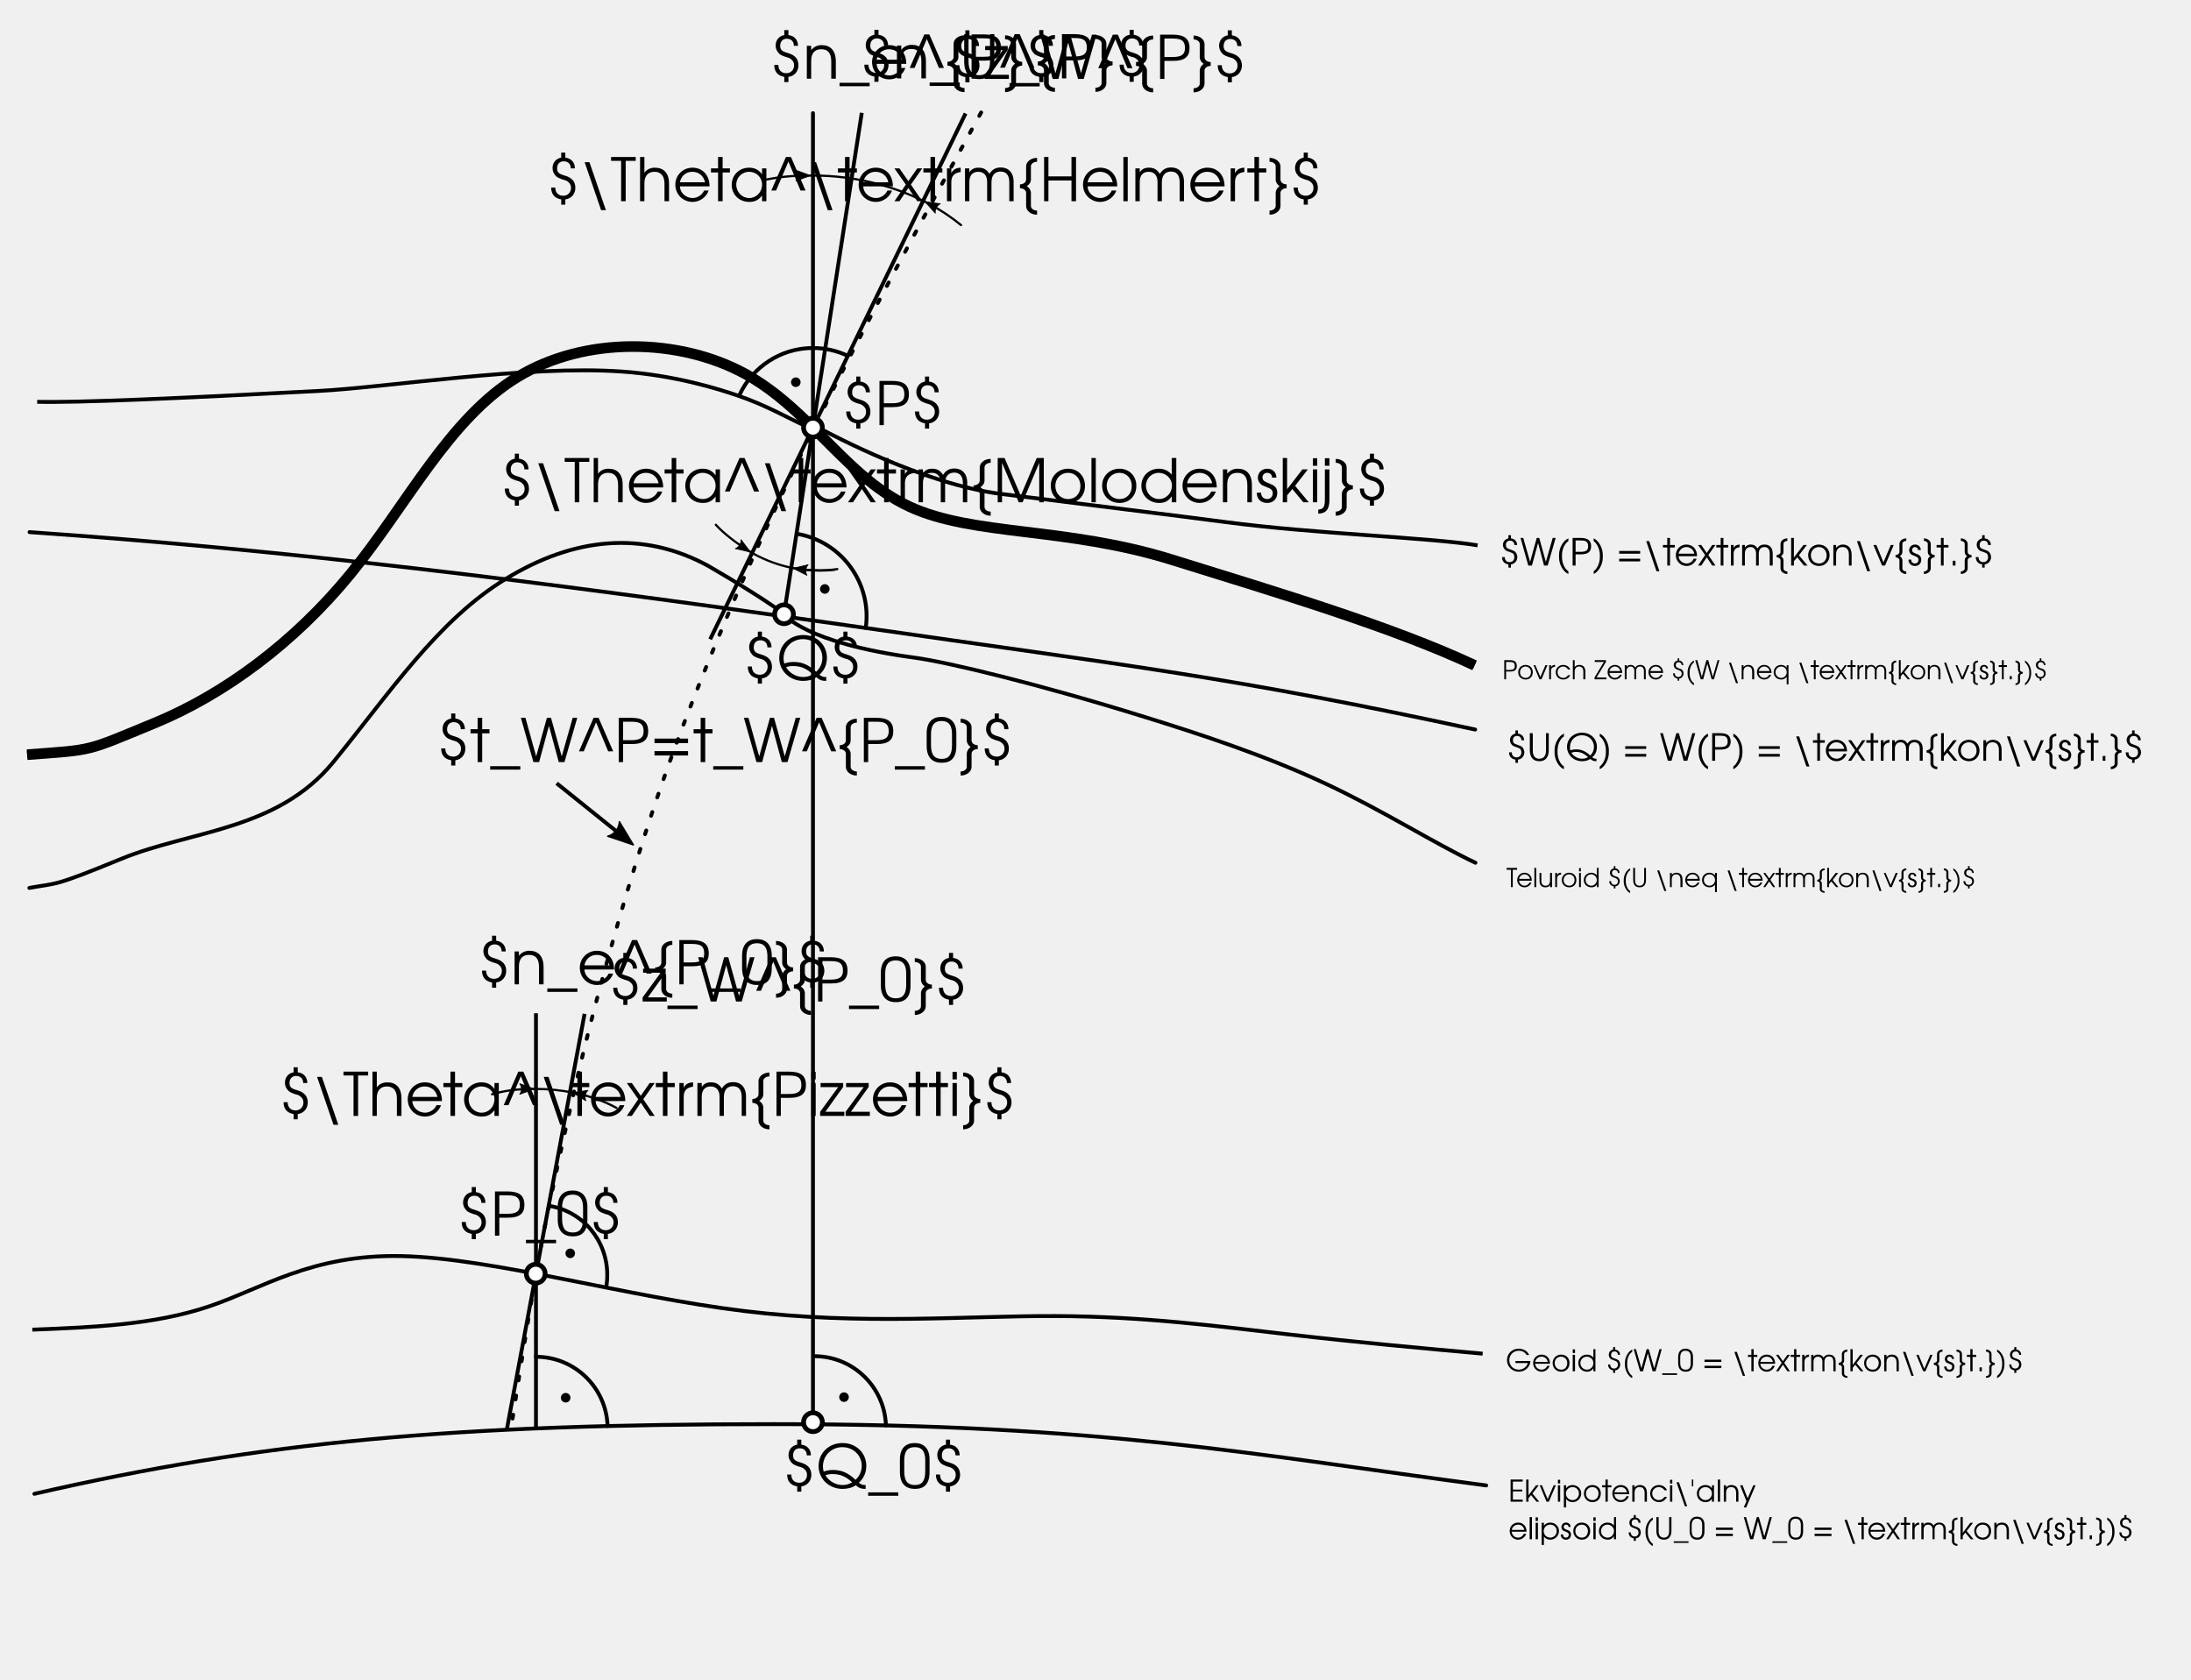
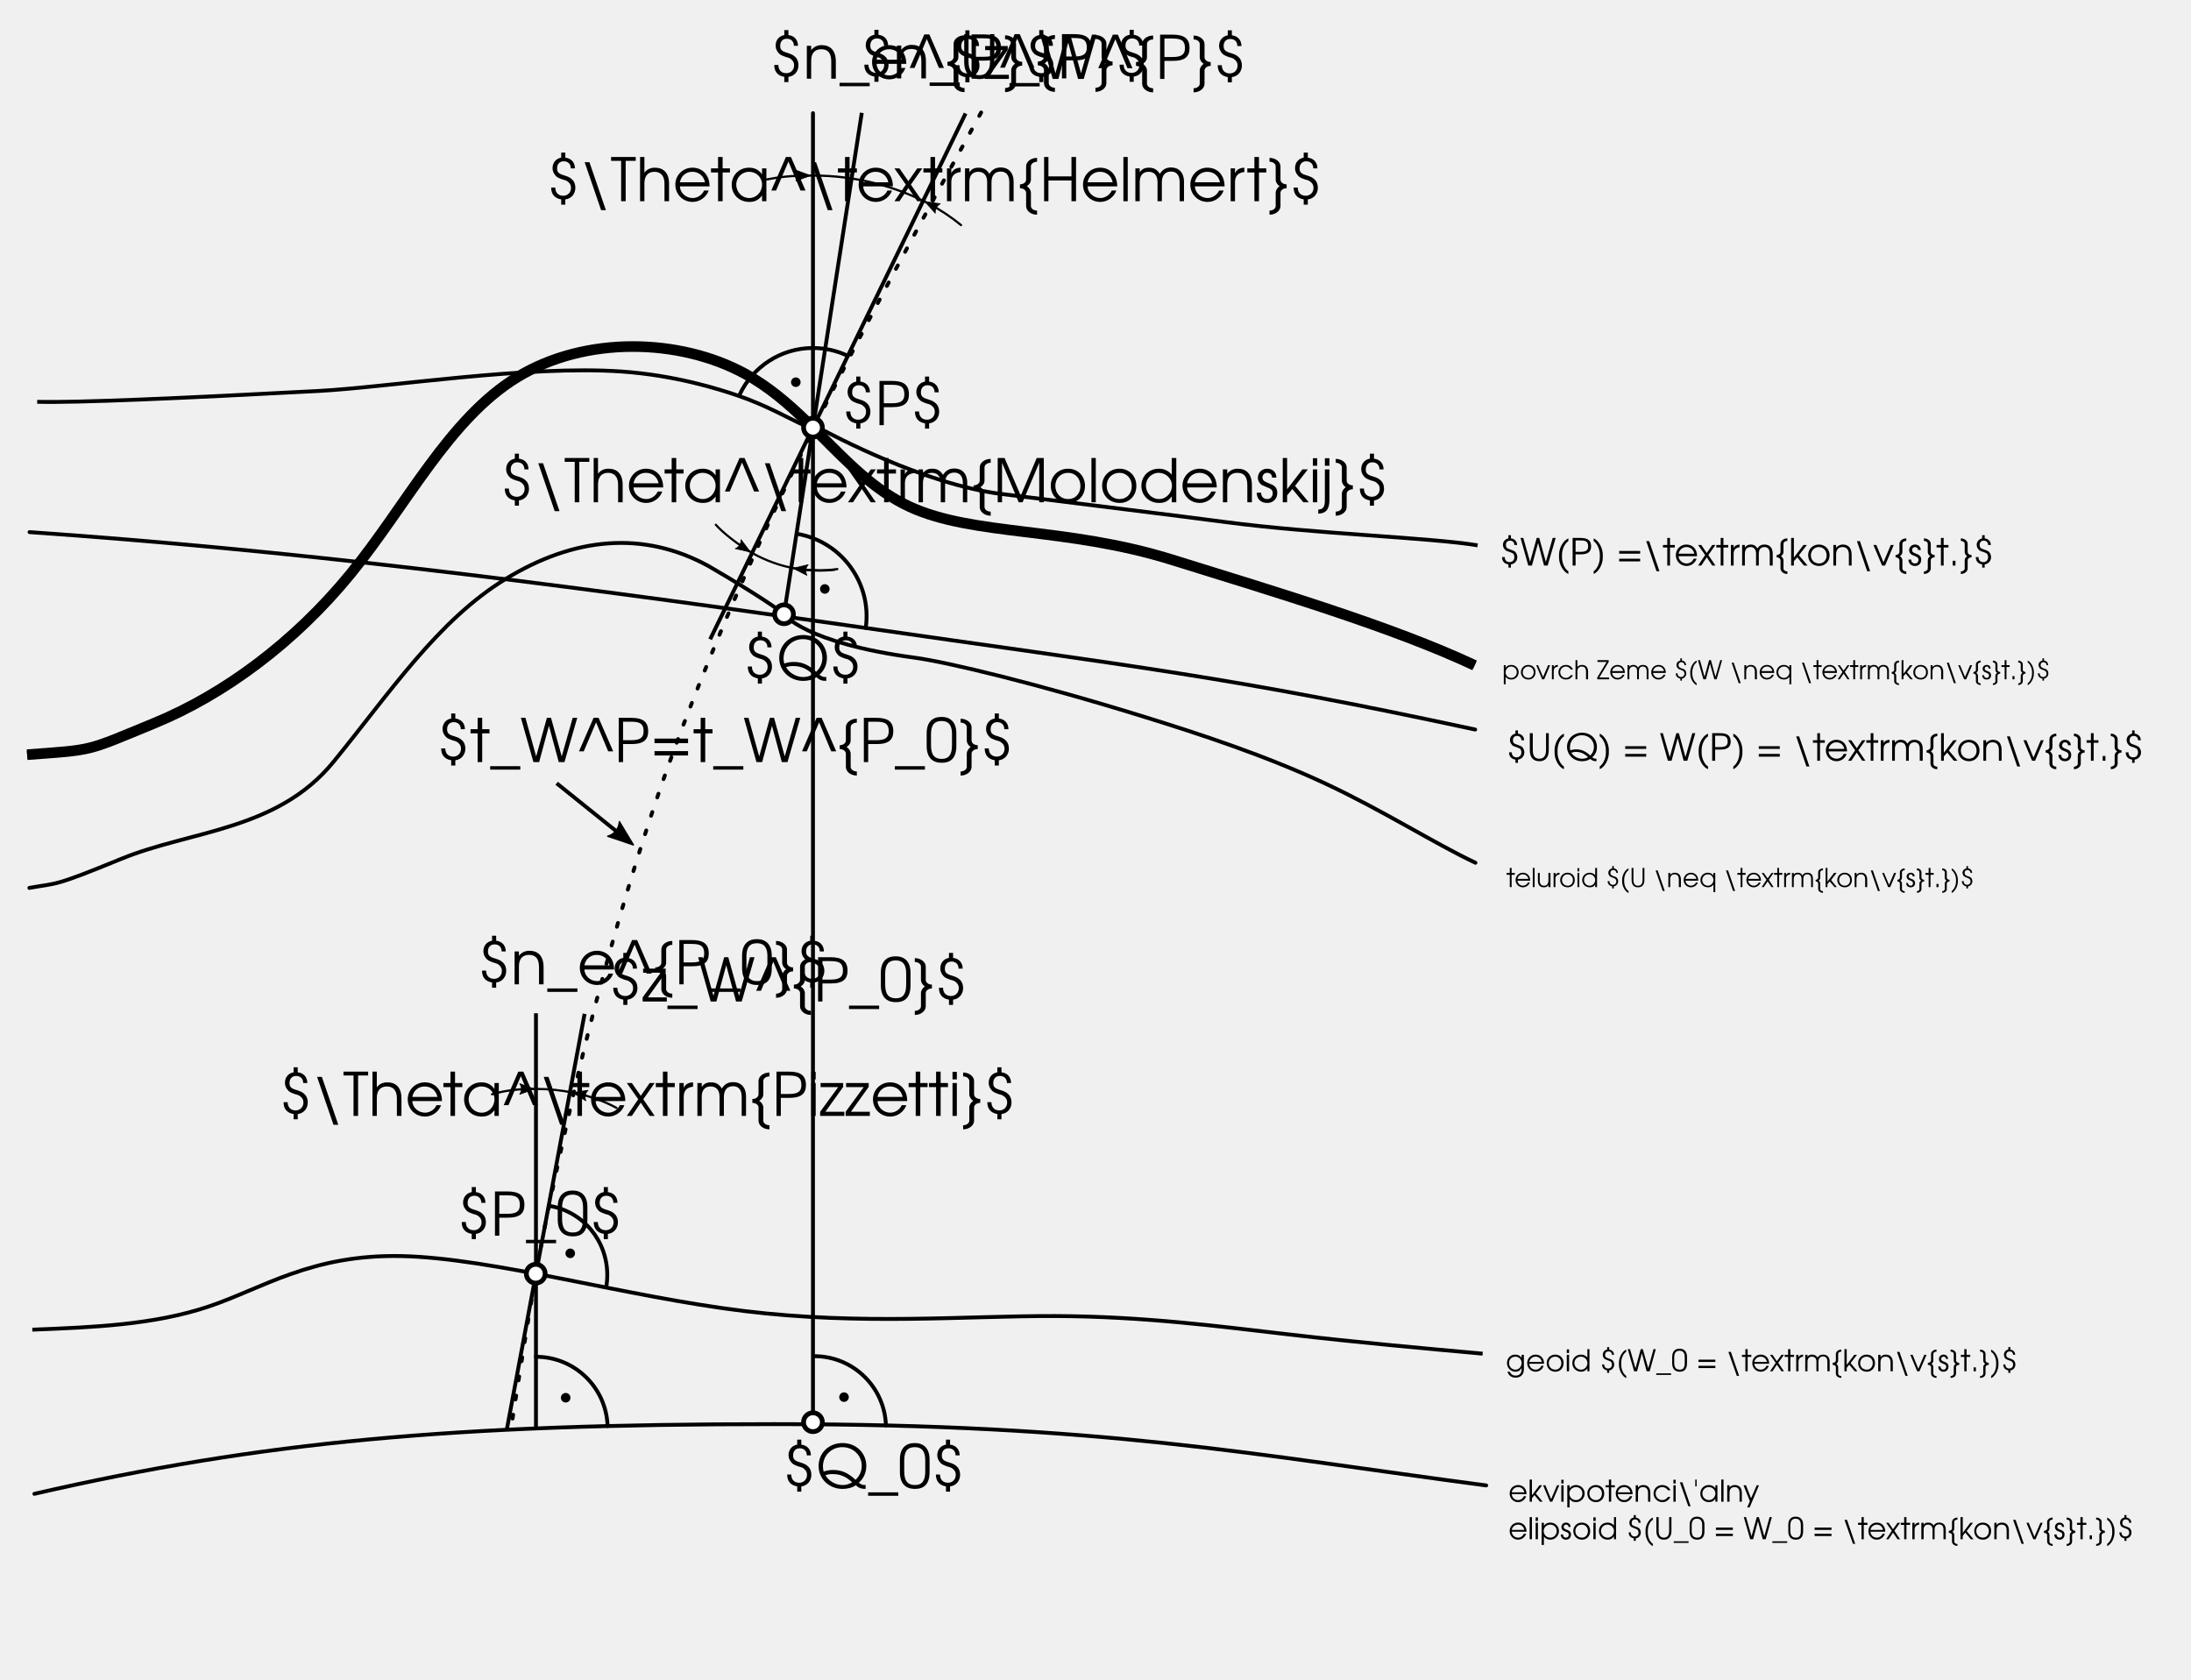
- <svg xmlns="http://www.w3.org/2000/svg" xmlns:ns1="http://www.openswatchbook.org/uri/2009/osb" width="150mm" height="115mm" viewBox="0 0 150 115" version="1.1" id="svg8">
+ <svg xmlns="http://www.w3.org/2000/svg" width="150mm" height="115mm" viewBox="0 0 150 115" version="1.1" id="svg8">
  <defs id="defs2">
    <marker style="overflow:visible" id="marker1421" refX="0" refY="0" orient="auto">
      <path transform="scale(-0.6)" d="M 8.719,4.034 -2.207,0.016 8.719,-4.002 c -1.745,2.372 -1.735,5.617 -6e-7,8.035 z" style="fill:#000000;fill-opacity:1;fill-rule:evenodd;stroke:#000000;stroke-width:0.625;stroke-linejoin:round;stroke-opacity:1" id="path1419" />
    </marker>
    <marker style="overflow:visible" id="marker7825" refX="0" refY="0" orient="auto">
      <path transform="scale(0.6)" d="M 8.719,4.034 -2.207,0.016 8.719,-4.002 c -1.745,2.372 -1.735,5.617 -6e-7,8.035 z" style="fill:#000000;fill-opacity:1;fill-rule:evenodd;stroke:#000000;stroke-width:0.625;stroke-linejoin:round;stroke-opacity:1" id="path7823" />
    </marker>
    <marker style="overflow:visible" id="marker7217" refX="0" refY="0" orient="auto">
      <path transform="scale(0.6)" d="M 8.719,4.034 -2.207,0.016 8.719,-4.002 c -1.745,2.372 -1.735,5.617 -6e-7,8.035 z" style="fill:#030000;fill-opacity:1;fill-rule:evenodd;stroke:#030000;stroke-width:0.625;stroke-linejoin:round;stroke-opacity:1" id="path7215" />
    </marker>
    <marker style="overflow:visible" id="marker6961" refX="0" refY="0" orient="auto">
      <path transform="scale(-0.6)" d="M 8.719,4.034 -2.207,0.016 8.719,-4.002 c -1.745,2.372 -1.735,5.617 -6e-7,8.035 z" style="fill:#030000;fill-opacity:1;fill-rule:evenodd;stroke:#030000;stroke-width:0.625;stroke-linejoin:round;stroke-opacity:1" id="path6959" />
    </marker>
    <marker style="overflow:visible" id="marker6264" refX="0" refY="0" orient="auto">
      <path transform="scale(0.6)" d="M 8.719,4.034 -2.207,0.016 8.719,-4.002 c -1.745,2.372 -1.735,5.617 -6e-7,8.035 z" style="fill:#030000;fill-opacity:1;fill-rule:evenodd;stroke:#030000;stroke-width:0.625;stroke-linejoin:round;stroke-opacity:1" id="path6262" />
    </marker>
    <marker style="overflow:visible" id="marker5230" refX="0" refY="0" orient="auto">
      <path transform="scale(0.6)" d="M 8.719,4.034 -2.207,0.016 8.719,-4.002 c -1.745,2.372 -1.735,5.617 -6e-7,8.035 z" style="fill:#030000;fill-opacity:1;fill-rule:evenodd;stroke:#030000;stroke-width:0.625;stroke-linejoin:round;stroke-opacity:1" id="path5228" />
    </marker>
    <marker style="overflow:visible" id="marker5110" refX="0" refY="0" orient="auto">
      <path transform="scale(-0.6)" d="M 8.719,4.034 -2.207,0.016 8.719,-4.002 c -1.745,2.372 -1.735,5.617 -6e-7,8.035 z" style="fill:#030000;fill-opacity:1;fill-rule:evenodd;stroke:#030000;stroke-width:0.625;stroke-linejoin:round;stroke-opacity:1" id="path5108" />
    </marker>
    <rect x="138.848" y="114.984" width="225.127" height="139.279" id="rect2578" />
    <rect x="113.405" y="95.777" width="218.15" height="133.681" id="rect2572" />
-     <linearGradient id="linearGradient1205" ns1:paint="solid">
+     <linearGradient id="linearGradient1205">
      <stop style="stop-color:#000000;stop-opacity:1;" offset="0" id="stop1203" />
    </linearGradient>
    <marker style="overflow:visible" id="marker3811" refX="0" refY="0" orient="auto">
      <path transform="scale(-0.6)" d="M 8.719,4.034 -2.207,0.016 8.719,-4.002 c -1.745,2.372 -1.735,5.617 -6e-7,8.035 z" style="fill:#000000;fill-opacity:1;fill-rule:evenodd;stroke:#000000;stroke-width:0.625;stroke-linejoin:round;stroke-opacity:1" id="path3809" />
    </marker>
    <marker style="overflow:visible" id="Arrow1Mstart" refX="0" refY="0" orient="auto">
      <path transform="matrix(0.4,0,0,0.4,4,0)" style="fill:#000000;fill-opacity:1;fill-rule:evenodd;stroke:#000000;stroke-width:1pt;stroke-opacity:1" d="M 0,0 5,-5 -12.5,0 5,5 Z" id="path2093" />
    </marker>
    <marker style="overflow:visible" id="marker1847" refX="0" refY="0" orient="auto">
      <path transform="scale(-0.6)" d="M 8.719,4.034 -2.207,0.016 8.719,-4.002 c -1.745,2.372 -1.735,5.617 -6e-7,8.035 z" style="fill:#030000;fill-opacity:1;fill-rule:evenodd;stroke:#030000;stroke-width:0.625;stroke-linejoin:round;stroke-opacity:1" id="path1845" />
    </marker>
    <marker style="overflow:visible" id="Arrow2Mstart" refX="0" refY="0" orient="auto">
      <path transform="scale(0.6)" d="M 8.719,4.034 -2.207,0.016 8.719,-4.002 c -1.745,2.372 -1.735,5.617 -6e-7,8.035 z" style="fill:#000000;fill-opacity:1;fill-rule:evenodd;stroke:#000000;stroke-width:0.625;stroke-linejoin:round;stroke-opacity:1" id="path891" />
    </marker>
    <marker style="overflow:visible" id="marker1347" refX="0" refY="0" orient="auto">
      <path transform="matrix(-0.8,0,0,-0.8,-10,0)" style="fill:#000000;fill-opacity:1;fill-rule:evenodd;stroke:#000000;stroke-width:1pt;stroke-opacity:1" d="M 0,0 5,-5 -12.5,0 5,5 Z" id="path1345" />
    </marker>
    <marker style="overflow:visible" id="marker1259" refX="0" refY="0" orient="auto">
      <path transform="scale(-0.6)" d="M 8.719,4.034 -2.207,0.016 8.719,-4.002 c -1.745,2.372 -1.735,5.617 -6e-7,8.035 z" style="fill:#000000;fill-opacity:1;fill-rule:evenodd;stroke:#000000;stroke-width:0.625;stroke-linejoin:round;stroke-opacity:1" id="path1257" />
    </marker>
    <marker style="overflow:visible" id="Arrow2Mend" refX="0" refY="0" orient="auto">
      <path transform="scale(-0.6)" d="M 8.719,4.034 -2.207,0.016 8.719,-4.002 c -1.745,2.372 -1.735,5.617 -6e-7,8.035 z" style="fill:#000000;fill-opacity:1;fill-rule:evenodd;stroke:#000000;stroke-width:0.625;stroke-linejoin:round;stroke-opacity:1" id="path894" />
    </marker>
    <marker style="overflow:visible" id="Arrow1Mend" refX="0" refY="0" orient="auto">
      <path transform="matrix(-0.4,0,0,-0.4,-4,0)" style="fill:#000000;fill-opacity:1;fill-rule:evenodd;stroke:#000000;stroke-width:1pt;stroke-opacity:1" d="M 0,0 5,-5 -12.5,0 5,5 Z" id="path876" />
    </marker>
    <marker style="overflow:visible" id="Arrow2Lend" refX="0" refY="0" orient="auto">
      <path transform="matrix(-1.1,0,0,-1.1,-1.1,0)" d="M 8.719,4.034 -2.207,0.016 8.719,-4.002 c -1.745,2.372 -1.735,5.617 -6e-7,8.035 z" style="fill:#000000;fill-opacity:1;fill-rule:evenodd;stroke:#000000;stroke-width:0.625;stroke-linejoin:round;stroke-opacity:1" id="path888" />
    </marker>
    <marker style="overflow:visible" id="Arrow1Lend" refX="0" refY="0" orient="auto">
      <path transform="matrix(-0.8,0,0,-0.8,-10,0)" style="fill:#000000;fill-opacity:1;fill-rule:evenodd;stroke:#000000;stroke-width:1pt;stroke-opacity:1" d="M 0,0 5,-5 -12.5,0 5,5 Z" id="path870" />
    </marker>
    <marker style="overflow:visible" id="marker1945-6" refX="0" refY="0" orient="auto">
      <path transform="scale(-0.6)" d="M 8.719,4.034 -2.207,0.016 8.719,-4.002 c -1.745,2.372 -1.735,5.617 -6e-7,8.035 z" style="fill:#000000;fill-opacity:1;fill-rule:evenodd;stroke:#000000;stroke-width:0.625;stroke-linejoin:round;stroke-opacity:1" id="path1943-2" />
    </marker>
    <marker style="overflow:visible" id="marker1945-1" refX="0" refY="0" orient="auto">
      <path transform="scale(-0.6)" d="M 8.719,4.034 -2.207,0.016 8.719,-4.002 c -1.745,2.372 -1.735,5.617 -6e-7,8.035 z" style="fill:#000000;fill-opacity:1;fill-rule:evenodd;stroke:#000000;stroke-width:0.625;stroke-linejoin:round;stroke-opacity:1" id="path1943-0" />
    </marker>
    <marker style="overflow:visible" id="marker1945-0" refX="0" refY="0" orient="auto">
      <path transform="scale(-0.6)" d="M 8.719,4.034 -2.207,0.016 8.719,-4.002 c -1.745,2.372 -1.735,5.617 -6e-7,8.035 z" style="fill:#000000;fill-opacity:1;fill-rule:evenodd;stroke:#000000;stroke-width:0.625;stroke-linejoin:round;stroke-opacity:1" id="path1943-8" />
    </marker>
    <marker style="overflow:visible" id="marker1847-6" refX="0" refY="0" orient="auto">
      <path transform="scale(-0.6)" d="M 8.719,4.034 -2.207,0.016 8.719,-4.002 c -1.745,2.372 -1.735,5.617 -6e-7,8.035 z" style="fill:#000000;fill-opacity:1;fill-rule:evenodd;stroke:#000000;stroke-width:0.625;stroke-linejoin:round;stroke-opacity:1" id="path1845-8" />
    </marker>
    <marker style="overflow:visible" id="marker1847-68" refX="0" refY="0" orient="auto">
      <path transform="scale(-0.6)" d="M 8.719,4.034 -2.207,0.016 8.719,-4.002 c -1.745,2.372 -1.735,5.617 -6e-7,8.035 z" style="fill:#000000;fill-opacity:1;fill-rule:evenodd;stroke:#000000;stroke-width:0.625;stroke-linejoin:round;stroke-opacity:1" id="path1845-5" />
    </marker>
    <marker style="overflow:visible" id="marker1945-3" refX="0" refY="0" orient="auto">
      <path transform="scale(-0.6)" d="M 8.719,4.034 -2.207,0.016 8.719,-4.002 c -1.745,2.372 -1.735,5.617 -6e-7,8.035 z" style="fill:#000000;fill-opacity:1;fill-rule:evenodd;stroke:#000000;stroke-width:0.625;stroke-linejoin:round;stroke-opacity:1" id="path1943-6" />
    </marker>
    <marker style="overflow:visible" id="marker1847-5" refX="0" refY="0" orient="auto">
      <path transform="scale(-0.6)" d="M 8.719,4.034 -2.207,0.016 8.719,-4.002 c -1.745,2.372 -1.735,5.617 -6e-7,8.035 z" style="fill:#000000;fill-opacity:1;fill-rule:evenodd;stroke:#000000;stroke-width:0.625;stroke-linejoin:round;stroke-opacity:1" id="path1845-3" />
    </marker>
    <marker style="overflow:visible" id="marker1847-9" refX="0" refY="0" orient="auto">
      <path transform="scale(-0.6)" d="M 8.719,4.034 -2.207,0.016 8.719,-4.002 c -1.745,2.372 -1.735,5.617 -6e-7,8.035 z" style="fill:#000000;fill-opacity:1;fill-rule:evenodd;stroke:#000000;stroke-width:0.625;stroke-linejoin:round;stroke-opacity:1" id="path1845-2" />
    </marker>
    <marker style="overflow:visible" id="marker4279-6" refX="0" refY="0" orient="auto">
      <path transform="scale(-0.6)" d="M 8.719,4.034 -2.207,0.016 8.719,-4.002 c -1.745,2.372 -1.735,5.617 -6e-7,8.035 z" style="fill:#000000;fill-opacity:1;fill-rule:evenodd;stroke:#000000;stroke-width:0.625;stroke-linejoin:round;stroke-opacity:1" id="path4277-0" />
    </marker>
    <marker style="overflow:visible" id="marker4279-2" refX="0" refY="0" orient="auto">
      <path transform="scale(-0.6)" d="M 8.719,4.034 -2.207,0.016 8.719,-4.002 c -1.745,2.372 -1.735,5.617 -6e-7,8.035 z" style="fill:#000000;fill-opacity:1;fill-rule:evenodd;stroke:#000000;stroke-width:0.625;stroke-linejoin:round;stroke-opacity:1" id="path4277-7" />
    </marker>
    <marker style="overflow:visible" id="marker4279-5" refX="0" refY="0" orient="auto">
      <path transform="scale(-0.6)" d="M 8.719,4.034 -2.207,0.016 8.719,-4.002 c -1.745,2.372 -1.735,5.617 -6e-7,8.035 z" style="fill:#000000;fill-opacity:1;fill-rule:evenodd;stroke:#000000;stroke-width:0.625;stroke-linejoin:round;stroke-opacity:1" id="path4277-04" />
    </marker>
    <marker style="overflow:visible" id="marker1259-3" refX="0" refY="0" orient="auto">
      <path transform="scale(-0.6)" d="M 8.719,4.034 -2.207,0.016 8.719,-4.002 c -1.745,2.372 -1.735,5.617 -6e-7,8.035 z" style="fill:#000000;fill-opacity:1;fill-rule:evenodd;stroke:#000000;stroke-width:0.625;stroke-linejoin:round;stroke-opacity:1" id="path1257-6" />
    </marker>
    <marker style="overflow:visible" id="marker4279-7" refX="0" refY="0" orient="auto">
      <path transform="scale(-0.6)" d="M 8.719,4.034 -2.207,0.016 8.719,-4.002 c -1.745,2.372 -1.735,5.617 -6e-7,8.035 z" style="fill:#000000;fill-opacity:1;fill-rule:evenodd;stroke:#000000;stroke-width:0.625;stroke-linejoin:round;stroke-opacity:1" id="path4277-5" />
    </marker>
    <marker style="overflow:visible" id="marker4279-3" refX="0" refY="0" orient="auto">
      <path transform="scale(-0.6)" d="M 8.719,4.034 -2.207,0.016 8.719,-4.002 c -1.745,2.372 -1.735,5.617 -6e-7,8.035 z" style="fill:#000000;fill-opacity:1;fill-rule:evenodd;stroke:#000000;stroke-width:0.625;stroke-linejoin:round;stroke-opacity:1" id="path4277-6" />
    </marker>
    <marker style="overflow:visible" id="marker4279-3-5" refX="0" refY="0" orient="auto">
      <path transform="scale(-0.6)" d="M 8.719,4.034 -2.207,0.016 8.719,-4.002 c -1.745,2.372 -1.735,5.617 -6e-7,8.035 z" style="fill:#000000;fill-opacity:1;fill-rule:evenodd;stroke:#000000;stroke-width:0.625;stroke-linejoin:round;stroke-opacity:1" id="path4277-6-3" />
    </marker>
    <marker style="overflow:visible" id="marker4279-3-5-6" refX="0" refY="0" orient="auto">
      <path transform="scale(-0.6)" d="M 8.719,4.034 -2.207,0.016 8.719,-4.002 c -1.745,2.372 -1.735,5.617 -6e-7,8.035 z" style="fill:#000000;fill-opacity:1;fill-rule:evenodd;stroke:#000000;stroke-width:0.625;stroke-linejoin:round;stroke-opacity:1" id="path4277-6-3-2" />
    </marker>
    <marker style="overflow:visible" id="marker4279-3-5-1" refX="0" refY="0" orient="auto">
      <path transform="scale(-0.6)" d="M 8.719,4.034 -2.207,0.016 8.719,-4.002 c -1.745,2.372 -1.735,5.617 -6e-7,8.035 z" style="fill:#000000;fill-opacity:1;fill-rule:evenodd;stroke:#000000;stroke-width:0.625;stroke-linejoin:round;stroke-opacity:1" id="path4277-6-3-27" />
    </marker>
    <marker style="overflow:visible" id="marker4279-1" refX="0" refY="0" orient="auto">
      <path transform="scale(-0.6)" d="M 8.719,4.034 -2.207,0.016 8.719,-4.002 c -1.745,2.372 -1.735,5.617 -6e-7,8.035 z" style="fill:#000000;fill-opacity:1;fill-rule:evenodd;stroke:#000000;stroke-width:0.625;stroke-linejoin:round;stroke-opacity:1" id="path4277-75" />
    </marker>
    <marker style="overflow:visible" id="marker4279-1-9" refX="0" refY="0" orient="auto">
      <path transform="scale(-0.6)" d="M 8.719,4.034 -2.207,0.016 8.719,-4.002 c -1.745,2.372 -1.735,5.617 -6e-7,8.035 z" style="fill:#000000;fill-opacity:1;fill-rule:evenodd;stroke:#000000;stroke-width:0.625;stroke-linejoin:round;stroke-opacity:1" id="path4277-75-9" />
    </marker>
    <marker style="overflow:visible" id="marker4279-1-0" refX="0" refY="0" orient="auto">
      <path transform="scale(-0.6)" d="M 8.719,4.034 -2.207,0.016 8.719,-4.002 c -1.745,2.372 -1.735,5.617 -6e-7,8.035 z" style="fill:#000000;fill-opacity:1;fill-rule:evenodd;stroke:#000000;stroke-width:0.625;stroke-linejoin:round;stroke-opacity:1" id="path4277-75-6" />
    </marker>
    <marker style="overflow:visible" id="marker4279-1-6" refX="0" refY="0" orient="auto">
      <path transform="scale(-0.6)" d="M 8.719,4.034 -2.207,0.016 8.719,-4.002 c -1.745,2.372 -1.735,5.617 -6e-7,8.035 z" style="fill:#000000;fill-opacity:1;fill-rule:evenodd;stroke:#000000;stroke-width:0.625;stroke-linejoin:round;stroke-opacity:1" id="path4277-75-98" />
    </marker>
    <marker style="overflow:visible" id="marker4279-1-7" refX="0" refY="0" orient="auto">
      <path transform="scale(-0.6)" d="M 8.719,4.034 -2.207,0.016 8.719,-4.002 c -1.745,2.372 -1.735,5.617 -6e-7,8.035 z" style="fill:#000000;fill-opacity:1;fill-rule:evenodd;stroke:#000000;stroke-width:0.625;stroke-linejoin:round;stroke-opacity:1" id="path4277-75-986" />
    </marker>
    <marker style="overflow:visible" id="marker4279-1-76" refX="0" refY="0" orient="auto">
      <path transform="scale(-0.6)" d="M 8.719,4.034 -2.207,0.016 8.719,-4.002 c -1.745,2.372 -1.735,5.617 -6e-7,8.035 z" style="fill:#000000;fill-opacity:1;fill-rule:evenodd;stroke:#000000;stroke-width:0.625;stroke-linejoin:round;stroke-opacity:1" id="path4277-75-91" />
    </marker>
    <marker style="overflow:visible" id="marker4279-1-68" refX="0" refY="0" orient="auto">
      <path transform="scale(-0.6)" d="M 8.719,4.034 -2.207,0.016 8.719,-4.002 c -1.745,2.372 -1.735,5.617 -6e-7,8.035 z" style="fill:#000000;fill-opacity:1;fill-rule:evenodd;stroke:#000000;stroke-width:0.625;stroke-linejoin:round;stroke-opacity:1" id="path4277-75-2" />
    </marker>
  </defs>
  <g id="layer1" style="display:inline;mix-blend-mode:normal">
    <text xml:space="preserve" style="font-style:normal;font-variant:normal;font-weight:normal;font-stretch:normal;font-size:10.583px;line-height:1.25;font-family:Karumbi;-inkscape-font-specification:Karumbi;letter-spacing:0px;word-spacing:0px;fill:#000000;fill-opacity:1;stroke:none;stroke-width:0.265" x="33.116" y="33.907" id="text2175">
      <tspan id="tspan2173" x="33.116" y="33.907" style="stroke-width:0.265" />
    </text>
    <path style="fill:none;stroke:#000000;stroke-width:0.265;stroke-linecap:butt;stroke-linejoin:miter;stroke-miterlimit:4;stroke-dasharray:none;stroke-opacity:1" d="m 2.546,27.509 c 2.693,0.072 9.68,-0.237 19.265,-0.742 4.752,-0.251 14.301,-1.78 20.743,-1.331 3.679,0.256 6.669,1.205 7.965,1.649 1.96,0.673 3.388,1.515 4.564,2.048 m 1.181,0.272 c 0.64,0.336 7.026,3.757 12.258,4.41 5.286,0.66 12.328,1.523 15.349,1.924 6.155,0.816 14.091,1.064 17.288,1.598" id="path1444" />
    <path style="fill:none;fill-opacity:1;stroke:#000000;stroke-width:0.728;stroke-linecap:butt;stroke-linejoin:miter;stroke-miterlimit:4;stroke-dasharray:none;stroke-opacity:1" d="m 1.857,51.668 c 4.668,-0.347 3.955,-0.203 8.704,-2.154 4.75,-1.951 9.582,-5.505 13.439,-10.226 3.857,-4.722 6.738,-10.61 11.409,-13.462 4.671,-2.852 11.131,-2.668 15.591,-0.24 1.603,0.873 2.947,2.035 4.215,3.26 m 0.88,0.868 c 1.923,1.922 3.764,3.866 6.197,4.984 4.372,2.01 10.655,1.358 17.935,3.622 7.28,2.264 15.131,4.609 20.727,7.233" id="path1448" />
    <path id="path1235" style="fill:none;fill-opacity:0.321;fill-rule:evenodd;stroke:#000000;stroke-width:0.265;stroke-linecap:round;stroke-linejoin:bevel;stroke-miterlimit:4;stroke-dasharray:none;stroke-dashoffset:0;paint-order:fill markers stroke" d="M 2.022,36.431 C 19.759,37.664 36.582,39.764 56.97,42.666 l 1.279,0.183 c 19.658,2.826 25.895,3.468 42.745,7.099" />
    <path id="path1227" style="fill:none;fill-opacity:0.1;fill-rule:evenodd;stroke:#000000;stroke-width:0.265;stroke-linecap:round;stroke-linejoin:bevel;stroke-miterlimit:4;stroke-dasharray:none;paint-order:fill markers stroke" d="M 2.354,102.274 C 17.935,98.692 31.119,97.502 52.98,97.502 c 22.515,0 32.752,2.086 48.769,4.197" />
    <path style="fill:none;stroke:#000000;stroke-width:0.265;stroke-linecap:round;stroke-linejoin:miter;stroke-miterlimit:4;stroke-dasharray:none;stroke-dashoffset:0;stroke-opacity:1" d="m 55.657,7.747 c 0,0 0,89.623 0,89.623" id="path1663" />
    <path style="fill:none;fill-opacity:1;stroke:#000000;stroke-width:0.265;stroke-linecap:round;stroke-linejoin:miter;stroke-miterlimit:4;stroke-dasharray:none;stroke-dashoffset:0;stroke-opacity:1" d="m 2.009,60.79 c 1.99,-0.363 1.55,-0.042 6.3,-1.992 4.75,-1.951 10.665,-1.917 14.522,-6.638 3.857,-4.722 7.128,-9.678 11.799,-12.531 4.671,-2.852 9.391,-3.318 13.851,-0.889 1.714,0.985 4.578,2.752 5.195,3.317 0,0 1.403,1.959 8.941,2.971 2.251,0.302 8.514,1.808 15.794,4.072 3.725,1.158 8.197,2.617 12.321,4.543 3.937,1.839 7.547,4.144 10.28,5.425" id="path3960" />
    <path style="fill:none;fill-opacity:1;stroke:#000000;stroke-width:0.5;stroke-linecap:butt;stroke-linejoin:miter;stroke-miterlimit:4;stroke-dasharray:none;stroke-opacity:1" d="m 1.857,51.668 c 4.668,-0.347 3.955,-0.203 8.704,-2.154 4.75,-1.951 9.582,-5.505 13.439,-10.226 3.857,-4.722 6.738,-10.61 11.409,-13.462 4.671,-2.852 11.131,-2.668 15.591,-0.24 1.603,0.873 2.947,2.035 4.215,3.26 m 0.88,0.868 c 1.923,1.922 3.764,3.866 6.197,4.984 4.372,2.01 10.655,1.358 17.935,3.622 7.28,2.264 15.131,4.609 20.727,7.233" id="path3946" />
    <path style="fill:none;stroke:#000000;stroke-width:0.265;stroke-linecap:butt;stroke-linejoin:miter;stroke-miterlimit:4;stroke-dasharray:none;stroke-opacity:1" d="m 2.213,91.035 c 4.164,-0.164 8.328,-0.328 12.065,-1.583 3.737,-1.254 7.048,-3.598 13.259,-3.454 6.211,0.144 15.321,2.776 23.409,3.761 8.087,0.985 15.15,0.323 21.289,0.343 6.139,0.021 11.354,0.725 16.078,1.268 4.724,0.543 8.958,0.926 13.192,1.309" id="path1244" />
    <path style="fill:none;stroke:#000000;stroke-width:0.265;stroke-linecap:round;stroke-linejoin:miter;stroke-miterlimit:4;stroke-dasharray:0.265, 1.06;stroke-dashoffset:0;stroke-opacity:1" d="m 67.171,7.701 c -3.914,7.118 -7.829,14.236 -11.543,21.795 -3.714,7.558 -7.149,15.375 -9.825,22.79 -2.676,7.416 -4.913,15.876 -5.813,19.541 -0.9,3.665 -2.43,10.691 -2.989,13.666 -0.559,2.976 -1.391,8.3 -2.034,12.41" id="path1293" />
    <circle style="display:inline;mix-blend-mode:normal;fill:#000000;fill-opacity:1;stroke:#000000;stroke-width:0.364;stroke-linecap:butt;stroke-linejoin:round;stroke-miterlimit:4;stroke-dasharray:none;stroke-dashoffset:0;stroke-opacity:1" id="path9634-5-9-1-3" cx="39.04" cy="85.808" r="0.149" />
    <path id="path3904-1-4" style="display:inline;mix-blend-mode:normal;fill:none;fill-opacity:0.1;fill-rule:evenodd;stroke:#000000;stroke-width:0.265;stroke-linecap:round;stroke-linejoin:bevel;stroke-miterlimit:4;stroke-dasharray:none;stroke-dashoffset:0;stroke-opacity:1;paint-order:fill markers stroke" d="m 59.272,42.986 c 0.429,-3.046 -1.633,-5.893 -4.667,-6.431" />
    <circle style="display:inline;mix-blend-mode:normal;fill:#000000;fill-opacity:1;stroke:#000000;stroke-width:0.364;stroke-linecap:butt;stroke-linejoin:round;stroke-miterlimit:4;stroke-dasharray:none;stroke-dashoffset:0;stroke-opacity:1" id="path9634-5-9-1-6" cx="62.211" cy="30.731" transform="rotate(9.241014)" r="0.149" />
    <circle style="display:inline;mix-blend-mode:normal;fill:#000000;fill-opacity:1;stroke:#000000;stroke-width:0.364;stroke-linecap:butt;stroke-linejoin:round;stroke-miterlimit:4;stroke-dasharray:none;stroke-dashoffset:0;stroke-opacity:1" id="path9634-5-9-1-6-5" cx="57.978" cy="17.078" transform="rotate(9.241014)" r="0.149" />
    <path id="path3191" style="fill:none;fill-opacity:0.1;fill-rule:evenodd;stroke:#000000;stroke-width:0.265;stroke-linecap:round;stroke-linejoin:bevel;stroke-miterlimit:4;stroke-dasharray:none;stroke-dashoffset:0;paint-order:fill markers stroke" d="m 37.59,82.557 c 2.292,0.369 3.985,2.347 3.985,4.743 0,0.231 -0.016,0.459 -0.048,0.681" />
    <path style="fill:none;stroke:#000000;stroke-width:0.265px;stroke-linecap:butt;stroke-linejoin:miter;stroke-opacity:1" d="m 53.675,42.056 c 0,0 5.324,-34.331 5.324,-34.331" id="path1379" />
    <path style="fill:none;stroke:#000000;stroke-width:0.265px;stroke-linecap:butt;stroke-linejoin:miter;stroke-opacity:1" d="m 36.693,97.797 c 0,0 0,-28.426 0,-28.426" id="path4729" />
    <path id="path5660" style="fill:none;fill-rule:evenodd;stroke:#030000;stroke-width:0.265;stroke-linecap:round;stroke-linejoin:bevel;stroke-miterlimit:4;stroke-dasharray:none;stroke-dashoffset:0;paint-order:fill markers stroke" d="m 36.693,92.891 c 2.654,0 4.816,2.108 4.903,4.741" />
    <circle style="display:inline;mix-blend-mode:normal;fill:#000000;fill-opacity:1;stroke:#000000;stroke-width:0.364;stroke-linecap:butt;stroke-linejoin:round;stroke-miterlimit:4;stroke-dasharray:none;stroke-dashoffset:0;stroke-opacity:1" id="path9634-5-9-1-3-5" cx="38.727" cy="95.695" r="0.149" />
    <path id="path5660-4" style="display:inline;mix-blend-mode:normal;fill:none;fill-rule:evenodd;stroke:#030000;stroke-width:0.265;stroke-linecap:round;stroke-linejoin:bevel;stroke-miterlimit:4;stroke-dasharray:none;stroke-dashoffset:0;paint-order:fill markers stroke" d="m 55.749,92.85 c 2.654,0 4.816,2.108 4.903,4.741" />
    <circle style="display:inline;mix-blend-mode:normal;fill:#000000;fill-opacity:1;stroke:#000000;stroke-width:0.364;stroke-linecap:butt;stroke-linejoin:round;stroke-miterlimit:4;stroke-dasharray:none;stroke-dashoffset:0;stroke-opacity:1" id="path9634-5-9-1-3-5-0" cx="57.783" cy="95.653" r="0.149" />
    <circle style="display:inline;mix-blend-mode:normal;fill:#ffffff;fill-opacity:1;stroke:#000000;stroke-width:0.655;stroke-linecap:round;stroke-linejoin:round;stroke-miterlimit:4;stroke-dasharray:none;stroke-opacity:1;paint-order:stroke fill markers" id="path2037-4-6-7-5-5-9" cx="55.657" cy="97.371" r="0.481" />
    <path style="display:inline;mix-blend-mode:normal;fill:none;stroke:#000000;stroke-width:0.265px;stroke-linecap:butt;stroke-linejoin:miter;stroke-opacity:1" d="m 48.619,43.768 c 0,0 17.486,-36 17.486,-36" id="path4729-9" />
    <circle style="display:inline;mix-blend-mode:normal;fill:#ffffff;fill-opacity:1;stroke:#000000;stroke-width:0.655;stroke-linecap:round;stroke-linejoin:round;stroke-miterlimit:4;stroke-dasharray:none;stroke-opacity:1;paint-order:stroke fill markers" id="path2037-4" cx="55.657" cy="29.277" r="0.481" />
    <path style="display:inline;mix-blend-mode:normal;fill:none;stroke:#000000;stroke-width:0.265px;stroke-linecap:butt;stroke-linejoin:miter;stroke-opacity:1" d="m 34.695,97.887 c 0,0 5.327,-28.476 5.327,-28.476" id="path4729-9-1" />
    <circle style="display:inline;mix-blend-mode:normal;fill:#ffffff;fill-opacity:1;stroke:#000000;stroke-width:0.655;stroke-linecap:round;stroke-linejoin:round;stroke-miterlimit:4;stroke-dasharray:none;stroke-opacity:1;paint-order:stroke fill markers" id="path2037-4-6-7-5-5" cx="36.678" cy="87.204" r="0.481" />
    <path style="fill:none;stroke:#000000;stroke-width:0.265px;stroke-linecap:butt;stroke-linejoin:miter;stroke-opacity:1;marker-end:url(#marker1421)" d="m 38.11,53.627 c 1.659,1.333 3.317,2.666 4.975,3.998" id="path1397" />
  </g>
  <g id="layer3" style="display:inline">
    <circle style="display:inline;mix-blend-mode:normal;fill:#ffffff;fill-opacity:1;stroke:#000000;stroke-width:0.655;stroke-linecap:round;stroke-linejoin:round;stroke-miterlimit:4;stroke-dasharray:none;stroke-opacity:1;paint-order:stroke fill markers" id="path2037-4-6" cx="53.675" cy="42.056" r="0.481" />
  </g>
  <g id="layer2" style="display:inline">
    <text xml:space="preserve" style="font-size:1.764px;line-height:1.25;font-family:'TeX Gyre Adventor';-inkscape-font-specification:'TeX Gyre Adventor, Normal';letter-spacing:0px;word-spacing:0px;display:inline;stroke-width:0.385" x="103.128" y="60.732" id="text3665-0-8-3-0-2">
-       <tspan x="103.128" y="60.732" style="font-style:normal;font-variant:normal;font-weight:normal;font-stretch:normal;font-size:1.764px;font-family:'TeX Gyre Adventor';-inkscape-font-specification:'TeX Gyre Adventor';stroke-width:0.385" id="tspan1508-8-3-5-4">Teluroid $(U \neq \textrm{kon\v{s}t.})$</tspan>
+       <tspan x="103.128" y="60.732" style="font-style:normal;font-variant:normal;font-weight:normal;font-stretch:normal;font-size:1.764px;font-family:'TeX Gyre Adventor';-inkscape-font-specification:'TeX Gyre Adventor';stroke-width:0.385" id="tspan1508-8-3-5-4">teluroid $(U \neq \textrm{kon\v{s}t.})$</tspan>
    </text>
    <text xml:space="preserve" style="font-size:2.567px;line-height:1.25;font-family:'TeX Gyre Adventor';-inkscape-font-specification:'TeX Gyre Adventor, Normal';letter-spacing:0px;word-spacing:0px;display:inline;stroke-width:0.385" x="102.646" y="38.719" id="text3665-0-8">
      <tspan x="102.646" y="38.719" style="font-style:normal;font-variant:normal;font-weight:normal;font-stretch:normal;font-size:2.567px;font-family:'TeX Gyre Adventor';-inkscape-font-specification:'TeX Gyre Adventor';stroke-width:0.385" id="tspan1508-8">$W(P) =\textrm{kon\v{s}t.}$</tspan>
    </text>
    <text xml:space="preserve" style="font-size:4.108px;line-height:1.25;font-family:'TeX Gyre Adventor';-inkscape-font-specification:'TeX Gyre Adventor, Normal';letter-spacing:0px;word-spacing:0px;display:inline;stroke-width:0.385" x="57.622" y="29.11" id="text3665-0-1">
      <tspan x="57.622" y="29.11" style="font-style:normal;font-variant:normal;font-weight:normal;font-stretch:normal;font-size:4.108px;font-family:'TeX Gyre Adventor';-inkscape-font-specification:'TeX Gyre Adventor';stroke-width:0.385" id="tspan1508-6">$P$</tspan>
    </text>
    <text xml:space="preserve" style="font-size:1.764px;line-height:1.25;font-family:'TeX Gyre Adventor';-inkscape-font-specification:'TeX Gyre Adventor, Normal';letter-spacing:0px;word-spacing:0px;display:inline;stroke-width:0.385" x="102.844" y="46.506" id="text3665-0-8-3">
-       <tspan x="102.844" y="46.506" style="font-style:normal;font-variant:normal;font-weight:normal;font-stretch:normal;font-size:1.764px;font-family:'TeX Gyre Adventor';-inkscape-font-specification:'TeX Gyre Adventor';stroke-width:0.385" id="tspan1508-8-3">Povrch Zeme $(W \neq \textrm{kon\v{s}t.})$</tspan>
+       <tspan x="102.844" y="46.506" style="font-style:normal;font-variant:normal;font-weight:normal;font-stretch:normal;font-size:1.764px;font-family:'TeX Gyre Adventor';-inkscape-font-specification:'TeX Gyre Adventor';stroke-width:0.385" id="tspan1508-8-3">povrch Zeme $(W \neq \textrm{kon\v{s}t.})$</tspan>
    </text>
    <text xml:space="preserve" style="font-size:2.567px;line-height:1.25;font-family:'TeX Gyre Adventor';-inkscape-font-specification:'TeX Gyre Adventor, Normal';letter-spacing:0px;word-spacing:0px;display:inline;stroke-width:0.385" x="103.126" y="52.084" id="text3665-0-8-0">
      <tspan x="103.126" y="52.084" style="font-style:normal;font-variant:normal;font-weight:normal;font-stretch:normal;font-size:2.567px;font-family:'TeX Gyre Adventor';-inkscape-font-specification:'TeX Gyre Adventor';stroke-width:0.385" id="tspan1508-8-32">$U(Q) = W(P) = \textrm{kon\v{s}t.}$</tspan>
    </text>
    <text xml:space="preserve" style="font-size:4.108px;line-height:1.25;font-family:'TeX Gyre Adventor';-inkscape-font-specification:'TeX Gyre Adventor, Normal';letter-spacing:0px;word-spacing:0px;display:inline;stroke-width:0.385" x="52.696" y="5.388" id="text3665-0-1-5-5">
      <tspan x="52.696" y="5.388" style="font-style:normal;font-variant:normal;font-weight:normal;font-stretch:normal;font-size:4.108px;font-family:'TeX Gyre Adventor';-inkscape-font-specification:'TeX Gyre Adventor';stroke-width:0.385" id="tspan1508-6-4-1">$n_e^{P}$</tspan>
    </text>
    <text xml:space="preserve" style="font-size:2.054px;line-height:1.25;font-family:'TeX Gyre Adventor';-inkscape-font-specification:'TeX Gyre Adventor, Normal';letter-spacing:0px;word-spacing:0px;display:inline;stroke-width:0.385" x="103.263" y="102.813" id="text3665-0-8-3-6">
-       <tspan x="103.263" y="102.813" style="font-style:normal;font-variant:normal;font-weight:normal;font-stretch:normal;font-size:2.054px;font-family:'TeX Gyre Adventor';-inkscape-font-specification:'TeX Gyre Adventor';stroke-width:0.385" id="tspan1508-8-3-8">Ekvipotenci\'alny</tspan>
+       <tspan x="103.263" y="102.813" style="font-style:normal;font-variant:normal;font-weight:normal;font-stretch:normal;font-size:2.054px;font-family:'TeX Gyre Adventor';-inkscape-font-specification:'TeX Gyre Adventor';stroke-width:0.385" id="tspan1508-8-3-8">ekvipotenci\'alny</tspan>
      <tspan x="103.263" y="105.381" style="font-style:normal;font-variant:normal;font-weight:normal;font-stretch:normal;font-size:2.054px;font-family:'TeX Gyre Adventor';-inkscape-font-specification:'TeX Gyre Adventor';stroke-width:0.385" id="tspan1261">elipsoid $(U_0 = W_0 = \textrm{kon\v{s}t.})$</tspan>
    </text>
    <text xml:space="preserve" style="font-size:4.108px;line-height:1.25;font-family:'TeX Gyre Adventor';-inkscape-font-specification:'TeX Gyre Adventor, Normal';letter-spacing:0px;word-spacing:0px;display:inline;stroke-width:0.385" x="50.883" y="46.57" id="text3665-0-1-4">
      <tspan x="50.883" y="46.57" style="font-style:normal;font-variant:normal;font-weight:normal;font-stretch:normal;font-size:4.108px;font-family:'TeX Gyre Adventor';-inkscape-font-specification:'TeX Gyre Adventor';stroke-width:0.385" id="tspan1508-6-9">$Q$</tspan>
    </text>
    <text xml:space="preserve" style="font-size:2.054px;line-height:1.25;font-family:'TeX Gyre Adventor';-inkscape-font-specification:'TeX Gyre Adventor, Normal';letter-spacing:0px;word-spacing:0px;display:inline;stroke-width:0.385" x="103.08" y="93.879" id="text3665-0-8-3-0">
-       <tspan x="103.08" y="93.879" style="font-style:normal;font-variant:normal;font-weight:normal;font-stretch:normal;font-size:2.054px;font-family:'TeX Gyre Adventor';-inkscape-font-specification:'TeX Gyre Adventor';stroke-width:0.385" id="tspan1508-8-3-5">Geoid $(W_0 = \textrm{kon\v{s}t.})$</tspan>
+       <tspan x="103.08" y="93.879" style="font-style:normal;font-variant:normal;font-weight:normal;font-stretch:normal;font-size:2.054px;font-family:'TeX Gyre Adventor';-inkscape-font-specification:'TeX Gyre Adventor';stroke-width:0.385" id="tspan1508-8-3-5">geoid $(W_0 = \textrm{kon\v{s}t.})$</tspan>
    </text>
    <text xml:space="preserve" style="font-size:4.108px;line-height:1.25;font-family:'TeX Gyre Adventor';-inkscape-font-specification:'TeX Gyre Adventor, Normal';letter-spacing:0px;word-spacing:0px;display:inline;stroke-width:0.385" x="31.298" y="84.602" id="text3665-0-1-4-7-8">
      <tspan x="31.298" y="84.602" style="font-style:normal;font-variant:normal;font-weight:normal;font-stretch:normal;font-size:4.108px;font-family:'TeX Gyre Adventor';-inkscape-font-specification:'TeX Gyre Adventor';stroke-width:0.385" id="tspan1508-6-9-7-1">$P_0$</tspan>
    </text>
    <path id="path1451" style="fill:none;fill-opacity:0.1;fill-rule:evenodd;stroke:#000000;stroke-width:0.265;stroke-linecap:round;stroke-linejoin:bevel;stroke-miterlimit:4;stroke-dasharray:none;stroke-dashoffset:0;paint-order:fill markers stroke" d="m 50.642,27.006 c 0.887,-1.879 2.799,-3.18 5.015,-3.18 0.853,0 1.662,0.193 2.384,0.537" />
    <text xml:space="preserve" style="font-size:4.108px;line-height:1.25;font-family:'TeX Gyre Adventor';-inkscape-font-specification:'TeX Gyre Adventor, Normal';letter-spacing:0px;word-spacing:0px;display:inline;stroke-width:0.385" x="29.889" y="52.178" id="text3665-0-1-5-5-4">
      <tspan x="29.889" y="52.178" style="font-style:normal;font-variant:normal;font-weight:normal;font-stretch:normal;font-size:4.108px;font-family:'TeX Gyre Adventor';-inkscape-font-specification:'TeX Gyre Adventor';stroke-width:0.385" id="tspan1508-6-4-1-5">$t_W^P=t_W^{P_0}$</tspan>
    </text>
-     <text xml:space="preserve" id="text2570" style="font-style:normal;font-weight:normal;font-size:10.583px;line-height:1.25;font-family:sans-serif;letter-spacing:0px;word-spacing:0px;white-space:pre;shape-inside:url(#rect2572);fill:#000000;fill-opacity:1;stroke:none;" />
-     <text xml:space="preserve" id="text2576" style="font-style:normal;font-weight:normal;font-size:10.583px;line-height:1.25;font-family:sans-serif;letter-spacing:0px;word-spacing:0px;white-space:pre;shape-inside:url(#rect2578);fill:#000000;fill-opacity:1;stroke:none;" />
+     <text xml:space="preserve" id="text2570" style="font-style:normal;font-weight:normal;font-size:10.583px;line-height:1.25;font-family:sans-serif;letter-spacing:0px;word-spacing:0px;white-space:pre;shape-inside:url(#rect2572);fill:#000000;fill-opacity:1;stroke:none" />
+     <text xml:space="preserve" id="text2576" style="font-style:normal;font-weight:normal;font-size:10.583px;line-height:1.25;font-family:sans-serif;letter-spacing:0px;word-spacing:0px;white-space:pre;shape-inside:url(#rect2578);fill:#000000;fill-opacity:1;stroke:none" />
    <text xml:space="preserve" style="font-size:4.108px;line-height:1.25;font-family:'TeX Gyre Adventor';-inkscape-font-specification:'TeX Gyre Adventor, Normal';letter-spacing:0px;word-spacing:0px;display:inline;stroke-width:0.385" x="37.423" y="13.778" id="text3665-0-1-5-5-4-0">
      <tspan x="37.423" y="13.778" style="font-style:normal;font-variant:normal;font-weight:normal;font-stretch:normal;font-size:4.108px;font-family:'TeX Gyre Adventor';-inkscape-font-specification:'TeX Gyre Adventor';stroke-width:0.385" id="tspan1508-6-4-1-5-4">$\Theta^\textrm{Helmert}$</tspan>
    </text>
    <text xml:space="preserve" style="font-size:4.108px;line-height:1.25;font-family:'TeX Gyre Adventor';-inkscape-font-specification:'TeX Gyre Adventor, Normal';letter-spacing:0px;word-spacing:0px;display:inline;stroke-width:0.385" x="34.247" y="34.386" id="text3665-0-1-5-5-4-0-5">
      <tspan x="34.247" y="34.386" style="font-style:normal;font-variant:normal;font-weight:normal;font-stretch:normal;font-size:4.108px;font-family:'TeX Gyre Adventor';-inkscape-font-specification:'TeX Gyre Adventor';stroke-width:0.385" id="tspan1508-6-4-1-5-4-4">$\Theta^\textrm{Molodenskij}$</tspan>
    </text>
    <text xml:space="preserve" style="font-size:4.108px;line-height:1.25;font-family:'TeX Gyre Adventor';-inkscape-font-specification:'TeX Gyre Adventor, Normal';letter-spacing:0px;word-spacing:0px;display:inline;stroke-width:0.385" x="19.1" y="76.4" id="text3665-0-1-5-5-4-0-5-7">
      <tspan x="19.1" y="76.4" style="font-style:normal;font-variant:normal;font-weight:normal;font-stretch:normal;font-size:4.108px;font-family:'TeX Gyre Adventor';-inkscape-font-specification:'TeX Gyre Adventor';stroke-width:0.385" id="tspan1508-6-4-1-5-4-4-0">$\Theta^\textrm{Pizzetti}$</tspan>
    </text>
    <path style="fill:none;fill-rule:evenodd;stroke:#030000;stroke-width:0.15;stroke-linecap:round;stroke-linejoin:bevel;stroke-miterlimit:4;stroke-dasharray:none;paint-order:fill markers stroke" d="m 36.216,74.562 c 0.158,-0.006 0.317,-0.009 0.477,-0.009 0.885,0 1.748,0.091 2.582,0.264 0.103,0.021 0.205,0.044 0.307,0.068" id="path4747" />
    <path style="fill:none;fill-rule:evenodd;stroke:#030000;stroke-width:0.15;stroke-linecap:round;stroke-linejoin:bevel;stroke-miterlimit:4;stroke-dasharray:none;marker-start:url(#marker5230);paint-order:fill markers stroke" d="m 39.412,74.846 c 1.075,0.223 1.955,0.552 2.796,1.005" id="path5208" />
    <path style="fill:none;fill-rule:evenodd;stroke:#030000;stroke-width:0.15;stroke-linecap:round;stroke-linejoin:bevel;stroke-miterlimit:4;stroke-dasharray:none;marker-end:url(#marker5110);paint-order:fill markers stroke" d="m 33.686,74.917 c 0.828,-0.235 1.647,-0.36 2.684,-0.36" id="path5496" />
    <text xml:space="preserve" style="font-size:4.108px;line-height:1.25;font-family:'TeX Gyre Adventor';-inkscape-font-specification:'TeX Gyre Adventor, Normal';letter-spacing:0px;word-spacing:0px;display:inline;stroke-width:0.385" x="32.689" y="67.393" id="text3665-0-1-5-5-6">
      <tspan x="32.689" y="67.393" style="font-style:normal;font-variant:normal;font-weight:normal;font-stretch:normal;font-size:4.108px;font-family:'TeX Gyre Adventor';-inkscape-font-specification:'TeX Gyre Adventor';stroke-width:0.385" id="tspan1508-6-4-1-1">$n_e^{P_0}$</tspan>
    </text>
    <path id="path6245" style="fill:none;fill-rule:evenodd;stroke:#030000;stroke-width:0.15;stroke-linecap:round;stroke-linejoin:bevel;stroke-miterlimit:4;stroke-dasharray:none;stroke-dashoffset:0;paint-order:fill markers stroke" d="m 54.626,12.048 c 0.341,-0.02 0.685,-0.03 1.031,-0.03 2.92,0 5.671,0.725 8.083,2.006" />
    <path id="path6254" style="fill:none;fill-rule:evenodd;stroke:#030000;stroke-width:0.15;stroke-linecap:round;stroke-linejoin:bevel;stroke-miterlimit:4;stroke-dasharray:none;stroke-dashoffset:0;marker-start:url(#marker6264);paint-order:fill markers stroke" d="m 63.509,13.903 c 0.887,0.471 1.604,0.951 2.288,1.509" />
    <path id="path6524" style="fill:none;fill-rule:evenodd;stroke:#030000;stroke-width:0.15;stroke-linecap:round;stroke-linejoin:bevel;stroke-miterlimit:4;stroke-dasharray:none;stroke-dashoffset:0;marker-end:url(#marker1847);paint-order:fill markers stroke" d="m 52.443,12.295 c 0.882,-0.179 1.787,-0.273 2.836,-0.273" />
    <path id="path6948" style="fill:none;fill-rule:evenodd;stroke:#030000;stroke-width:0.15;stroke-linecap:round;stroke-linejoin:bevel;stroke-miterlimit:4;stroke-dasharray:none;stroke-dashoffset:0;paint-order:fill markers stroke" d="m 57.139,39.009 c -0.342,0.038 -0.69,0.057 -1.043,0.057 -0.663,0 -1.31,-0.069 -1.935,-0.2 -0.896,-0.189 -1.745,-0.505 -2.527,-0.93 -0.318,-0.173 -0.625,-0.364 -0.919,-0.571" />
    <path id="path6951" style="fill:none;fill-rule:evenodd;stroke:#030000;stroke-width:0.15;stroke-linecap:round;stroke-linejoin:bevel;stroke-miterlimit:4;stroke-dasharray:none;stroke-dashoffset:0;marker-start:url(#marker7217);paint-order:fill markers stroke" d="m 51.198,37.683 c -0.794,-0.512 -1.658,-1.161 -2.193,-1.757" />
    <path id="path7815" style="fill:none;fill-rule:evenodd;stroke:#030000;stroke-width:0.15;stroke-linecap:round;stroke-linejoin:bevel;stroke-miterlimit:4;stroke-dasharray:none;stroke-dashoffset:0;marker-end:url(#marker6961);paint-order:fill markers stroke" d="m 57.325,38.961 c -0.417,0.059 -0.842,0.094 -1.275,0.085 -0.652,-0.013 -0.875,-0.035 -1.546,-0.114" />
    <text xml:space="preserve" style="font-size:4.108px;line-height:1.25;font-family:'TeX Gyre Adventor';-inkscape-font-specification:'TeX Gyre Adventor, Normal';letter-spacing:0px;word-spacing:0px;display:inline;stroke-width:0.385" x="58.863" y="5.368" id="text3665-0-1-5-5-8">
      <tspan x="58.863" y="5.368" style="font-style:normal;font-variant:normal;font-weight:normal;font-stretch:normal;font-size:4.108px;font-family:'TeX Gyre Adventor';-inkscape-font-specification:'TeX Gyre Adventor';stroke-width:0.385" id="tspan1508-6-4-1-3">$n_U^{P}$</tspan>
    </text>
    <text xml:space="preserve" style="font-size:4.108px;line-height:1.25;font-family:'TeX Gyre Adventor';-inkscape-font-specification:'TeX Gyre Adventor, Normal';letter-spacing:0px;word-spacing:0px;display:inline;stroke-width:0.385" x="53.578" y="101.893" id="text3665-0-1-4-3">
      <tspan x="53.578" y="101.893" style="font-style:normal;font-variant:normal;font-weight:normal;font-stretch:normal;font-size:4.108px;font-family:'TeX Gyre Adventor';-inkscape-font-specification:'TeX Gyre Adventor';stroke-width:0.385" id="tspan1508-6-9-6">$Q_0$</tspan>
    </text>
    <text xml:space="preserve" style="font-size:4.108px;line-height:1.25;font-family:'TeX Gyre Adventor';-inkscape-font-specification:'TeX Gyre Adventor, Normal';letter-spacing:0px;word-spacing:0px;display:inline;stroke-width:0.385" x="65.09" y="5.405" id="text3665-0-1-5-5-8-9">
      <tspan x="65.09" y="5.405" style="font-style:normal;font-variant:normal;font-weight:normal;font-stretch:normal;font-size:4.108px;font-family:'TeX Gyre Adventor';-inkscape-font-specification:'TeX Gyre Adventor';stroke-width:0.385" id="tspan1508-6-4-1-3-3">$z_W^{P}$</tspan>
    </text>
    <text xml:space="preserve" style="font-size:4.108px;line-height:1.25;font-family:'TeX Gyre Adventor';-inkscape-font-specification:'TeX Gyre Adventor, Normal';letter-spacing:0px;word-spacing:0px;display:inline;stroke-width:0.385" x="41.671" y="68.569" id="text3665-0-1-5-5-8-9-7">
      <tspan x="41.671" y="68.569" style="font-style:normal;font-variant:normal;font-weight:normal;font-stretch:normal;font-size:4.108px;font-family:'TeX Gyre Adventor';-inkscape-font-specification:'TeX Gyre Adventor';stroke-width:0.385" id="tspan1508-6-4-1-3-3-4">$z_W^{P_0}$</tspan>
    </text>
  </g>
</svg>
